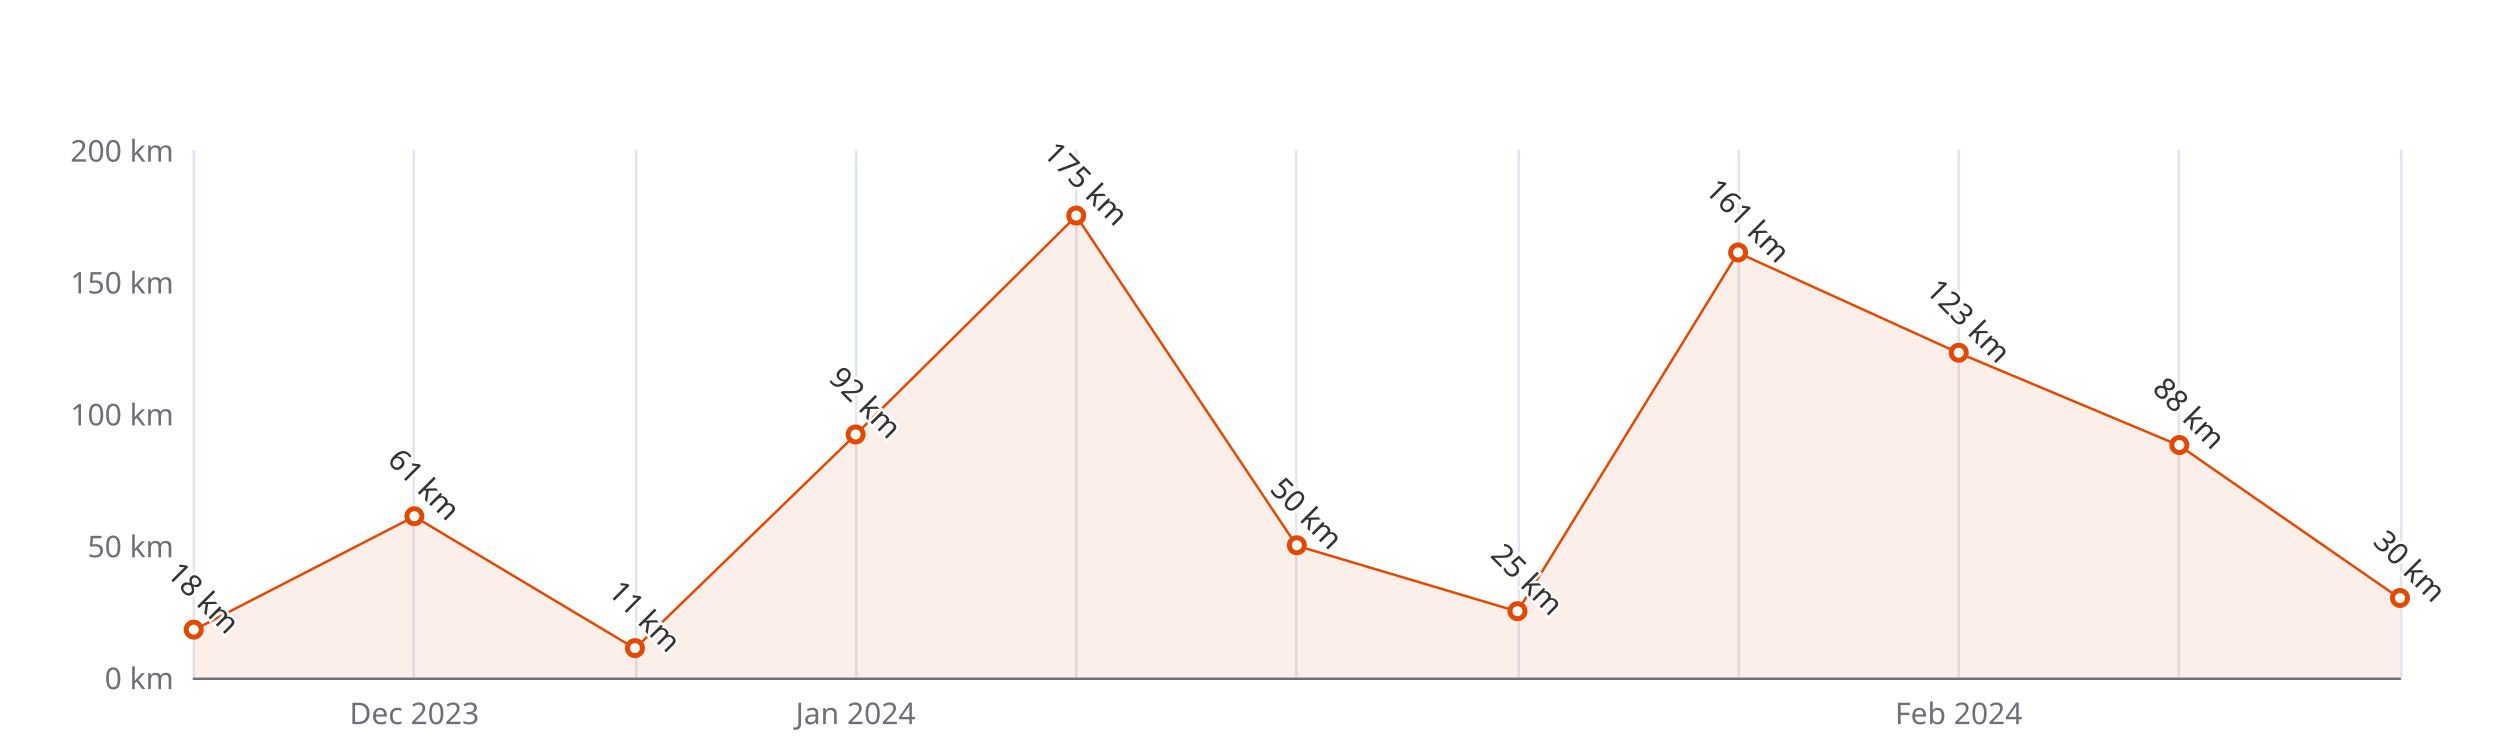
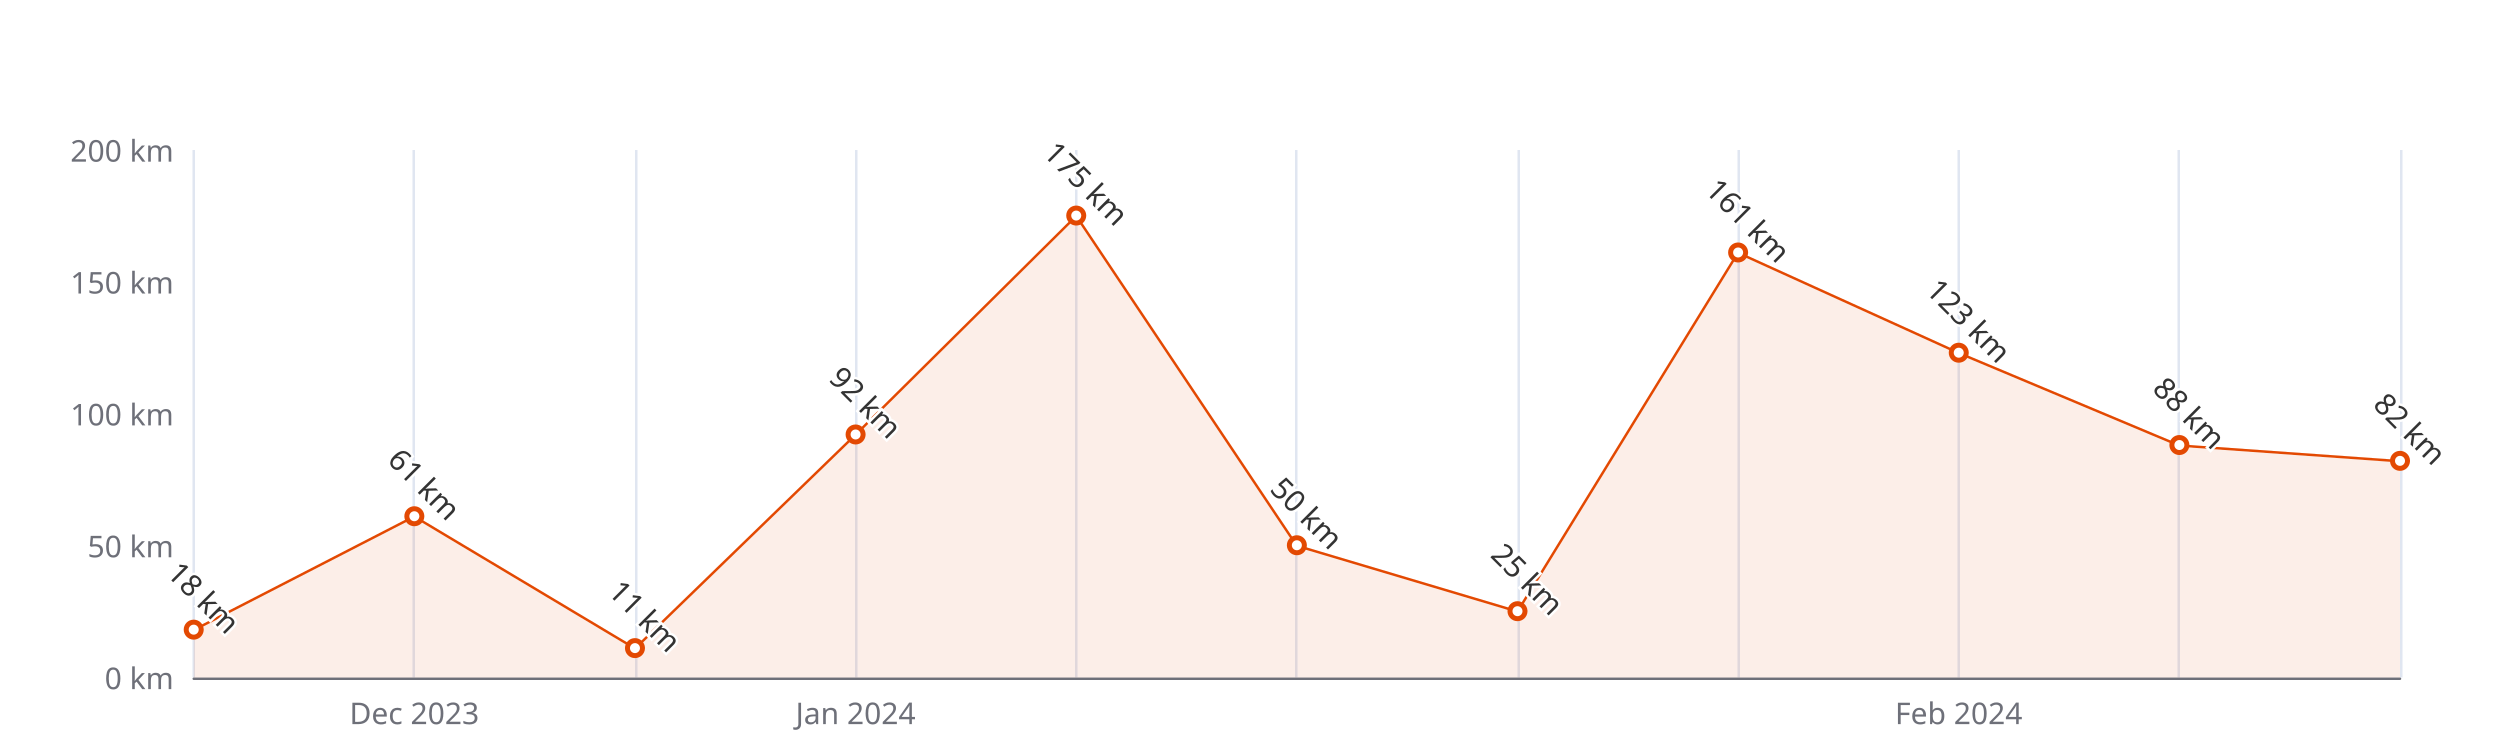
<svg xmlns="http://www.w3.org/2000/svg" width="1000" height="300" version="1.1" baseProfile="full" viewBox="0 0 1000 300">
  <rect width="1000" height="300" x="0" y="0" id="0" fill="#ffffff" />
  <path d="M77.5 60L77.5 271" fill="none" stroke="#E0E6F1" />
  <path d="M165.5 60L165.5 271" fill="none" stroke="#E0E6F1" />
  <path d="M254.5 60L254.5 271" fill="none" stroke="#E0E6F1" />
  <path d="M342.5 60L342.5 271" fill="none" stroke="#E0E6F1" />
  <path d="M430.5 60L430.5 271" fill="none" stroke="#E0E6F1" />
  <path d="M518.5 60L518.5 271" fill="none" stroke="#E0E6F1" />
  <path d="M607.5 60L607.5 271" fill="none" stroke="#E0E6F1" />
  <path d="M695.5 60L695.5 271" fill="none" stroke="#E0E6F1" />
  <path d="M783.5 60L783.5 271" fill="none" stroke="#E0E6F1" />
  <path d="M871.5 60L871.5 271" fill="none" stroke="#E0E6F1" />
  <path d="M960.5 60L960.5 271" fill="none" stroke="#E0E6F1" />
  <path d="M77.5 271.5L960 271.5" fill="none" stroke="#6E7079" stroke-linecap="round" />
  <text dominant-baseline="central" text-anchor="end" style="font-size:12px;font-family:sans-serif;" xml:space="preserve" transform="translate(69.48 271)" fill="#6E7079">0 km</text>
  <text dominant-baseline="central" text-anchor="end" style="font-size:12px;font-family:sans-serif;" xml:space="preserve" transform="translate(69.48 218.25)" fill="#6E7079">50 km</text>
  <text dominant-baseline="central" text-anchor="end" style="font-size:12px;font-family:sans-serif;" xml:space="preserve" transform="translate(69.48 165.5)" fill="#6E7079">100 km</text>
  <text dominant-baseline="central" text-anchor="end" style="font-size:12px;font-family:sans-serif;" xml:space="preserve" transform="translate(69.48 112.75)" fill="#6E7079">150 km</text>
  <text dominant-baseline="central" text-anchor="end" style="font-size:12px;font-family:sans-serif;" xml:space="preserve" transform="translate(69.48 60)" fill="#6E7079">200 km</text>
  <text dominant-baseline="central" text-anchor="middle" style="font-size:12px;font-family:sans-serif;" xml:space="preserve" y="6" transform="translate(165.732 279)" fill="#6E7079">Dec 2023</text>
  <text dominant-baseline="central" text-anchor="middle" style="font-size:12px;font-family:sans-serif;" xml:space="preserve" y="6" transform="translate(342.236 279)" fill="#6E7079">Jan 2024</text>
  <text dominant-baseline="central" text-anchor="middle" style="font-size:12px;font-family:sans-serif;" xml:space="preserve" y="6" transform="translate(783.496 279)" fill="#6E7079">Feb 2024</text>
  <g clip-path="url(#zr5-c0)">
-     <path d="M77.5 252L165.7 206.6L254 259.4L342.2 173.9L430.5 86.4L518.7 218.3L607 244.6L695.2 101.1L783.5 141.2L871.7 178.2L960 239.4L960 271L871.7 271L783.5 271L695.2 271L607 271L518.7 271L430.5 271L342.2 271L254 271L165.7 271L77.5 271Z" fill="rgb(227,73,2)" fill-opacity="0.09" />
-     <path d="M77.5 252L165.7 206.6L254 259.4L342.2 173.9L430.5 86.4L518.7 218.3L607 244.6L695.2 101.1L783.5 141.2L871.7 178.2L960 239.4" fill="none" stroke="#E34902" stroke-linejoin="bevel" />
+     <path d="M77.5 252L165.7 206.6L254 259.4L342.2 173.9L430.5 86.4L518.7 218.3L607 244.6L695.2 101.1L783.5 141.2L871.7 178.2L960 184.5L960 271L871.7 271L783.5 271L695.2 271L607 271L518.7 271L430.5 271L342.2 271L254 271L165.7 271L77.5 271Z" fill="rgb(227,73,2)" fill-opacity="0.09" />
+     <path d="M77.5 252L165.7 206.6L254 259.4L342.2 173.9L430.5 86.4L518.7 218.3L607 244.6L695.2 101.1L783.5 141.2L871.7 178.2L960 184.5" fill="none" stroke="#E34902" stroke-linejoin="bevel" />
  </g>
  <path d="M1 0A1 1 0 1 1 1 -0.1A1 1 0 0 1 1 0" transform="matrix(3,0,0,3,77.48,252.01)" fill="#fff" stroke="#E34902" stroke-width="0.667" />
  <path d="M1 0A1 1 0 1 1 1 -0.1A1 1 0 0 1 1 0" transform="matrix(3,0,0,3,165.732,206.645)" fill="#fff" stroke="#E34902" stroke-width="0.667" />
  <path d="M1 0A1 1 0 1 1 1 -0.1A1 1 0 0 1 1 0" transform="matrix(3,0,0,3,253.984,259.395)" fill="#fff" stroke="#E34902" stroke-width="0.667" />
  <path d="M1 0A1 1 0 1 1 1 -0.1A1 1 0 0 1 1 0" transform="matrix(3,0,0,3,342.236,173.94)" fill="#fff" stroke="#E34902" stroke-width="0.667" />
  <path d="M1 0A1 1 0 1 1 1 -0.1A1 1 0 0 1 1 0" transform="matrix(3,0,0,3,430.488,86.375)" fill="#fff" stroke="#E34902" stroke-width="0.667" />
  <path d="M1 0A1 1 0 1 1 1 -0.1A1 1 0 0 1 1 0" transform="matrix(3,0,0,3,518.74,218.25)" fill="#fff" stroke="#E34902" stroke-width="0.667" />
  <path d="M1 0A1 1 0 1 1 1 -0.1A1 1 0 0 1 1 0" transform="matrix(3,0,0,3,606.992,244.625)" fill="#fff" stroke="#E34902" stroke-width="0.667" />
  <path d="M1 0A1 1 0 1 1 1 -0.1A1 1 0 0 1 1 0" transform="matrix(3,0,0,3,695.244,101.145)" fill="#fff" stroke="#E34902" stroke-width="0.667" />
  <path d="M1 0A1 1 0 1 1 1 -0.1A1 1 0 0 1 1 0" transform="matrix(3,0,0,3,783.496,141.235)" fill="#fff" stroke="#E34902" stroke-width="0.667" />
  <path d="M1 0A1 1 0 1 1 1 -0.1A1 1 0 0 1 1 0" transform="matrix(3,0,0,3,871.748,178.16)" fill="#fff" stroke="#E34902" stroke-width="0.667" />
-   <path d="M1 0A1 1 0 1 1 1 -0.1A1 1 0 0 1 1 0" transform="matrix(3,0,0,3,960,239.35)" fill="#fff" stroke="#E34902" stroke-width="0.667" />
+   <path d="M1 0A1 1 0 1 1 1 -0.1A1 1 0 0 1 1 0" transform="matrix(3,0,0,3,960,184.49)" fill="#fff" stroke="#E34902" stroke-width="0.667" />
  <text dominant-baseline="central" text-anchor="middle" style="font-size:12px;font-family:sans-serif;" xml:space="preserve" y="-6" transform="matrix(0.707,0.707,-0.707,0.707,77.48,243.01)" fill="#333" stroke="rgb(255,255,255)" stroke-width="2" paint-order="stroke" stroke-miterlimit="2">18 km</text>
  <text dominant-baseline="central" text-anchor="middle" style="font-size:12px;font-family:sans-serif;" xml:space="preserve" y="-6" transform="matrix(0.707,0.707,-0.707,0.707,165.732,197.645)" fill="#333" stroke="rgb(255,255,255)" stroke-width="2" paint-order="stroke" stroke-miterlimit="2">61 km</text>
  <text dominant-baseline="central" text-anchor="middle" style="font-size:12px;font-family:sans-serif;" xml:space="preserve" y="-6" transform="matrix(0.707,0.707,-0.707,0.707,253.984,250.395)" fill="#333" stroke="rgb(255,255,255)" stroke-width="2" paint-order="stroke" stroke-miterlimit="2">11 km</text>
  <text dominant-baseline="central" text-anchor="middle" style="font-size:12px;font-family:sans-serif;" xml:space="preserve" y="-6" transform="matrix(0.707,0.707,-0.707,0.707,342.236,164.94)" fill="#333" stroke="rgb(255,255,255)" stroke-width="2" paint-order="stroke" stroke-miterlimit="2">92 km</text>
  <text dominant-baseline="central" text-anchor="middle" style="font-size:12px;font-family:sans-serif;" xml:space="preserve" y="-6" transform="matrix(0.707,0.707,-0.707,0.707,430.488,77.375)" fill="#333" stroke="rgb(255,255,255)" stroke-width="2" paint-order="stroke" stroke-miterlimit="2">175 km</text>
  <text dominant-baseline="central" text-anchor="middle" style="font-size:12px;font-family:sans-serif;" xml:space="preserve" y="-6" transform="matrix(0.707,0.707,-0.707,0.707,518.74,209.25)" fill="#333" stroke="rgb(255,255,255)" stroke-width="2" paint-order="stroke" stroke-miterlimit="2">50 km</text>
  <text dominant-baseline="central" text-anchor="middle" style="font-size:12px;font-family:sans-serif;" xml:space="preserve" y="-6" transform="matrix(0.707,0.707,-0.707,0.707,606.992,235.625)" fill="#333" stroke="rgb(255,255,255)" stroke-width="2" paint-order="stroke" stroke-miterlimit="2">25 km</text>
  <text dominant-baseline="central" text-anchor="middle" style="font-size:12px;font-family:sans-serif;" xml:space="preserve" y="-6" transform="matrix(0.707,0.707,-0.707,0.707,695.244,92.145)" fill="#333" stroke="rgb(255,255,255)" stroke-width="2" paint-order="stroke" stroke-miterlimit="2">161 km</text>
  <text dominant-baseline="central" text-anchor="middle" style="font-size:12px;font-family:sans-serif;" xml:space="preserve" y="-6" transform="matrix(0.707,0.707,-0.707,0.707,783.496,132.235)" fill="#333" stroke="rgb(255,255,255)" stroke-width="2" paint-order="stroke" stroke-miterlimit="2">123 km</text>
  <text dominant-baseline="central" text-anchor="middle" style="font-size:12px;font-family:sans-serif;" xml:space="preserve" y="-6" transform="matrix(0.707,0.707,-0.707,0.707,871.748,169.16)" fill="#333" stroke="rgb(255,255,255)" stroke-width="2" paint-order="stroke" stroke-miterlimit="2">88 km</text>
-   <text dominant-baseline="central" text-anchor="middle" style="font-size:12px;font-family:sans-serif;" xml:space="preserve" y="-6" transform="matrix(0.707,0.707,-0.707,0.707,960,230.35)" fill="#333" stroke="rgb(255,255,255)" stroke-width="2" paint-order="stroke" stroke-miterlimit="2">30 km</text>
+   <text dominant-baseline="central" text-anchor="middle" style="font-size:12px;font-family:sans-serif;" xml:space="preserve" y="-6" transform="matrix(0.707,0.707,-0.707,0.707,960,175.49)" fill="#333" stroke="rgb(255,255,255)" stroke-width="2" paint-order="stroke" stroke-miterlimit="2">82 km</text>
  <defs>
    <clipPath id="zr5-c0">
      <path d="M76 59.5l884 0l0 212l-884 0Z" fill="#000" />
    </clipPath>
  </defs>
</svg>
